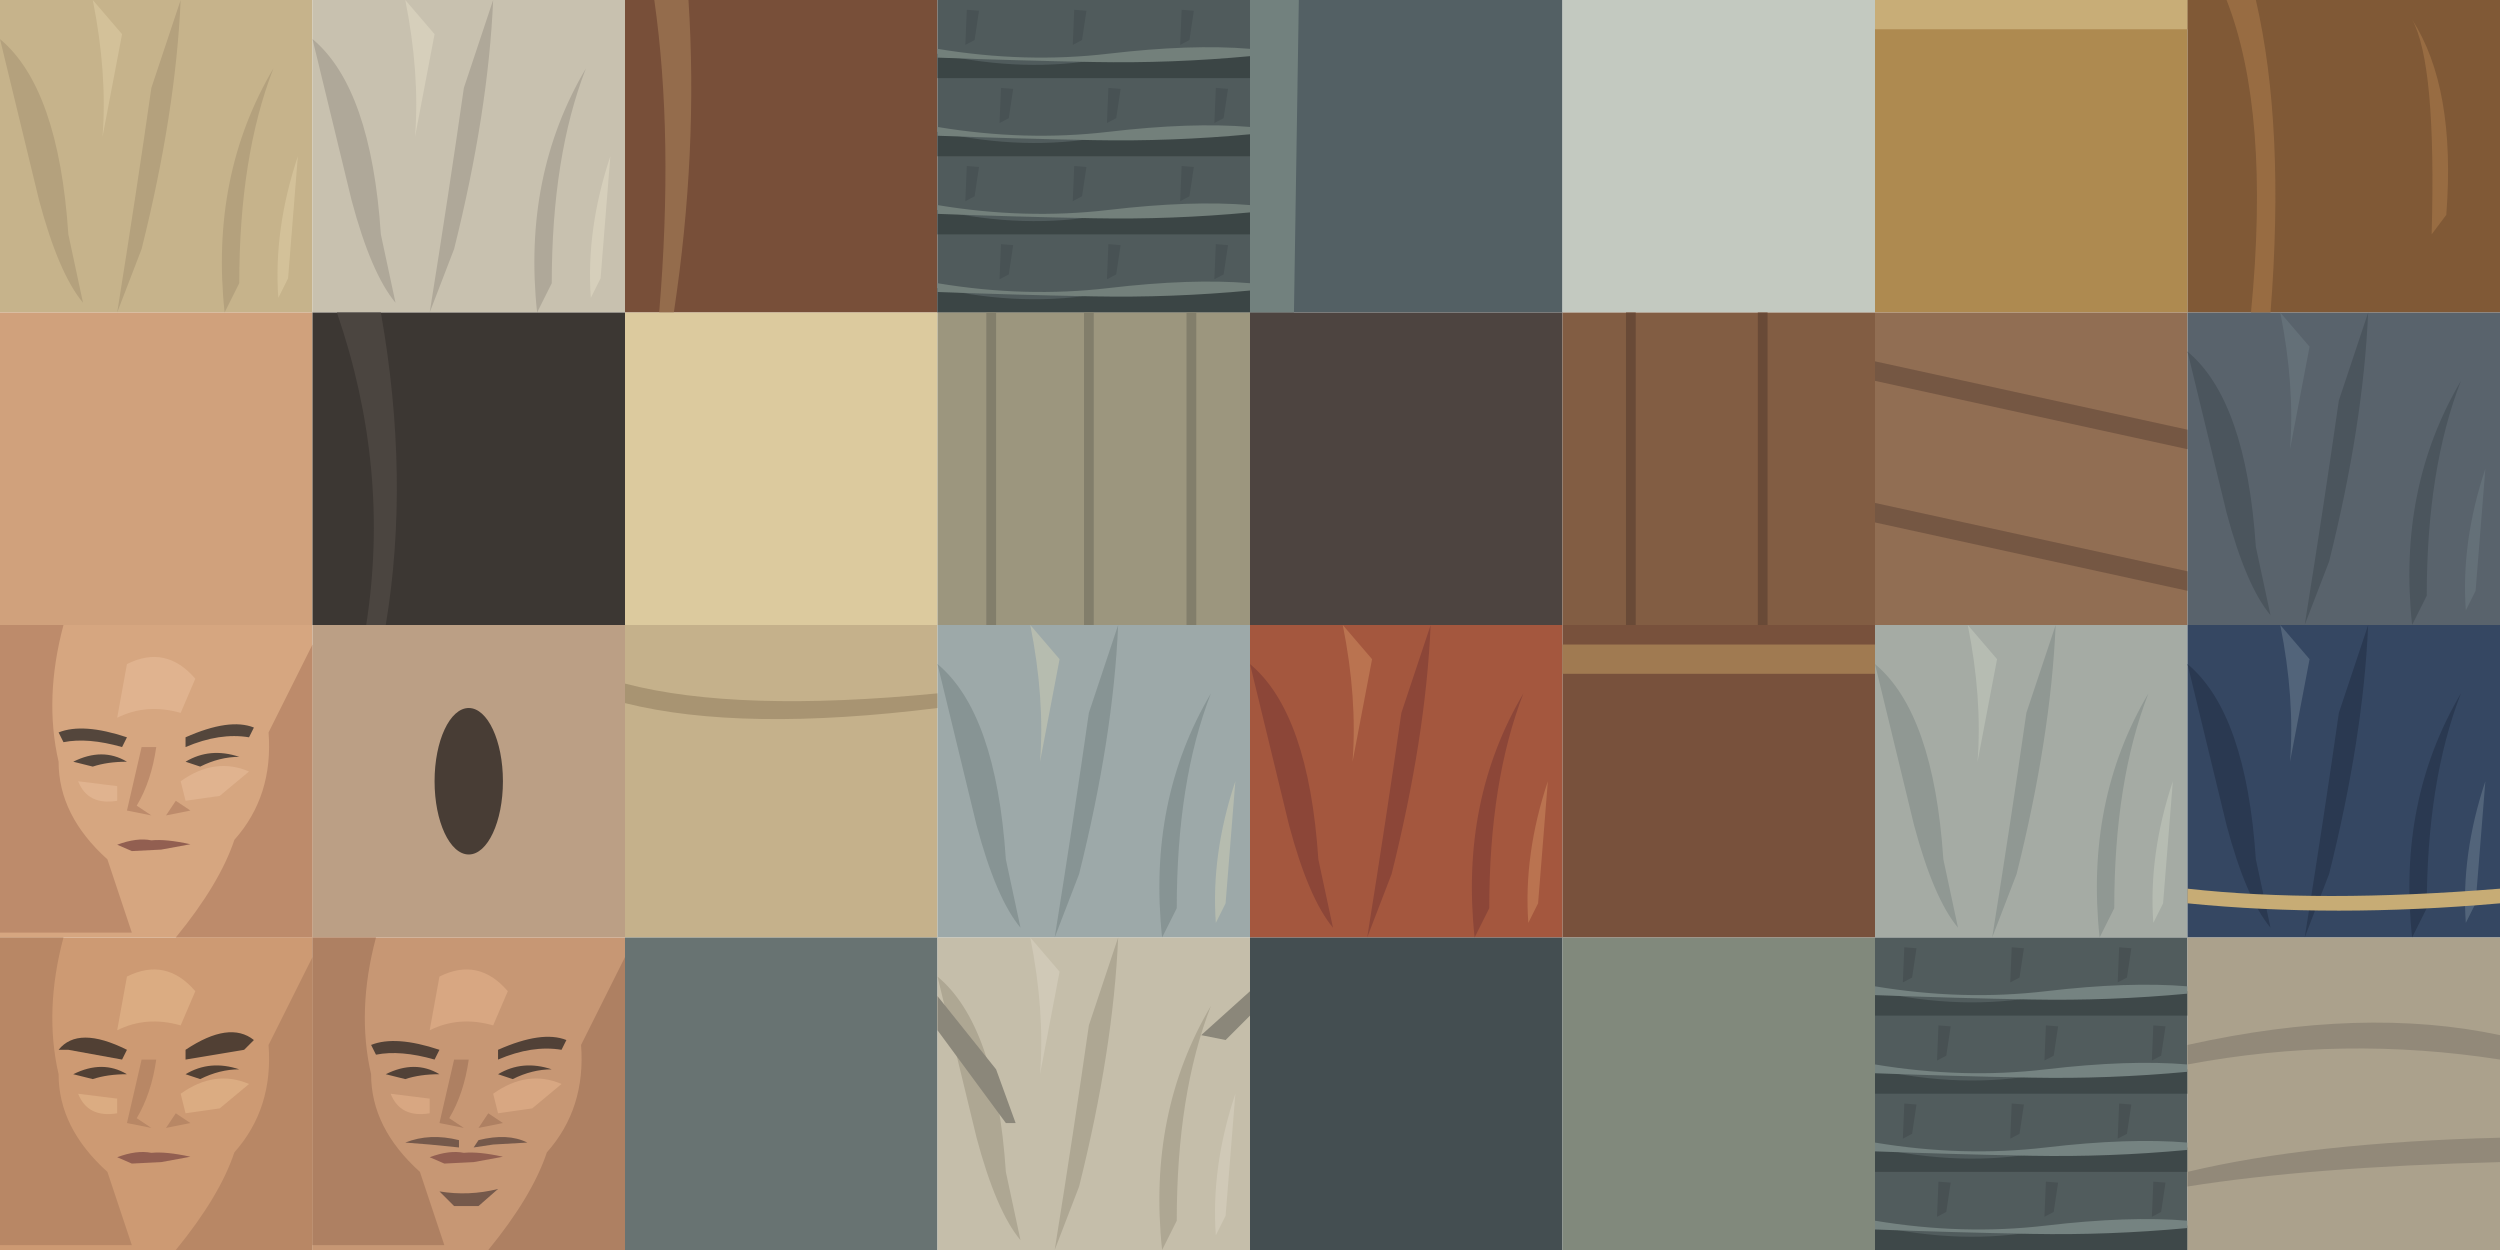
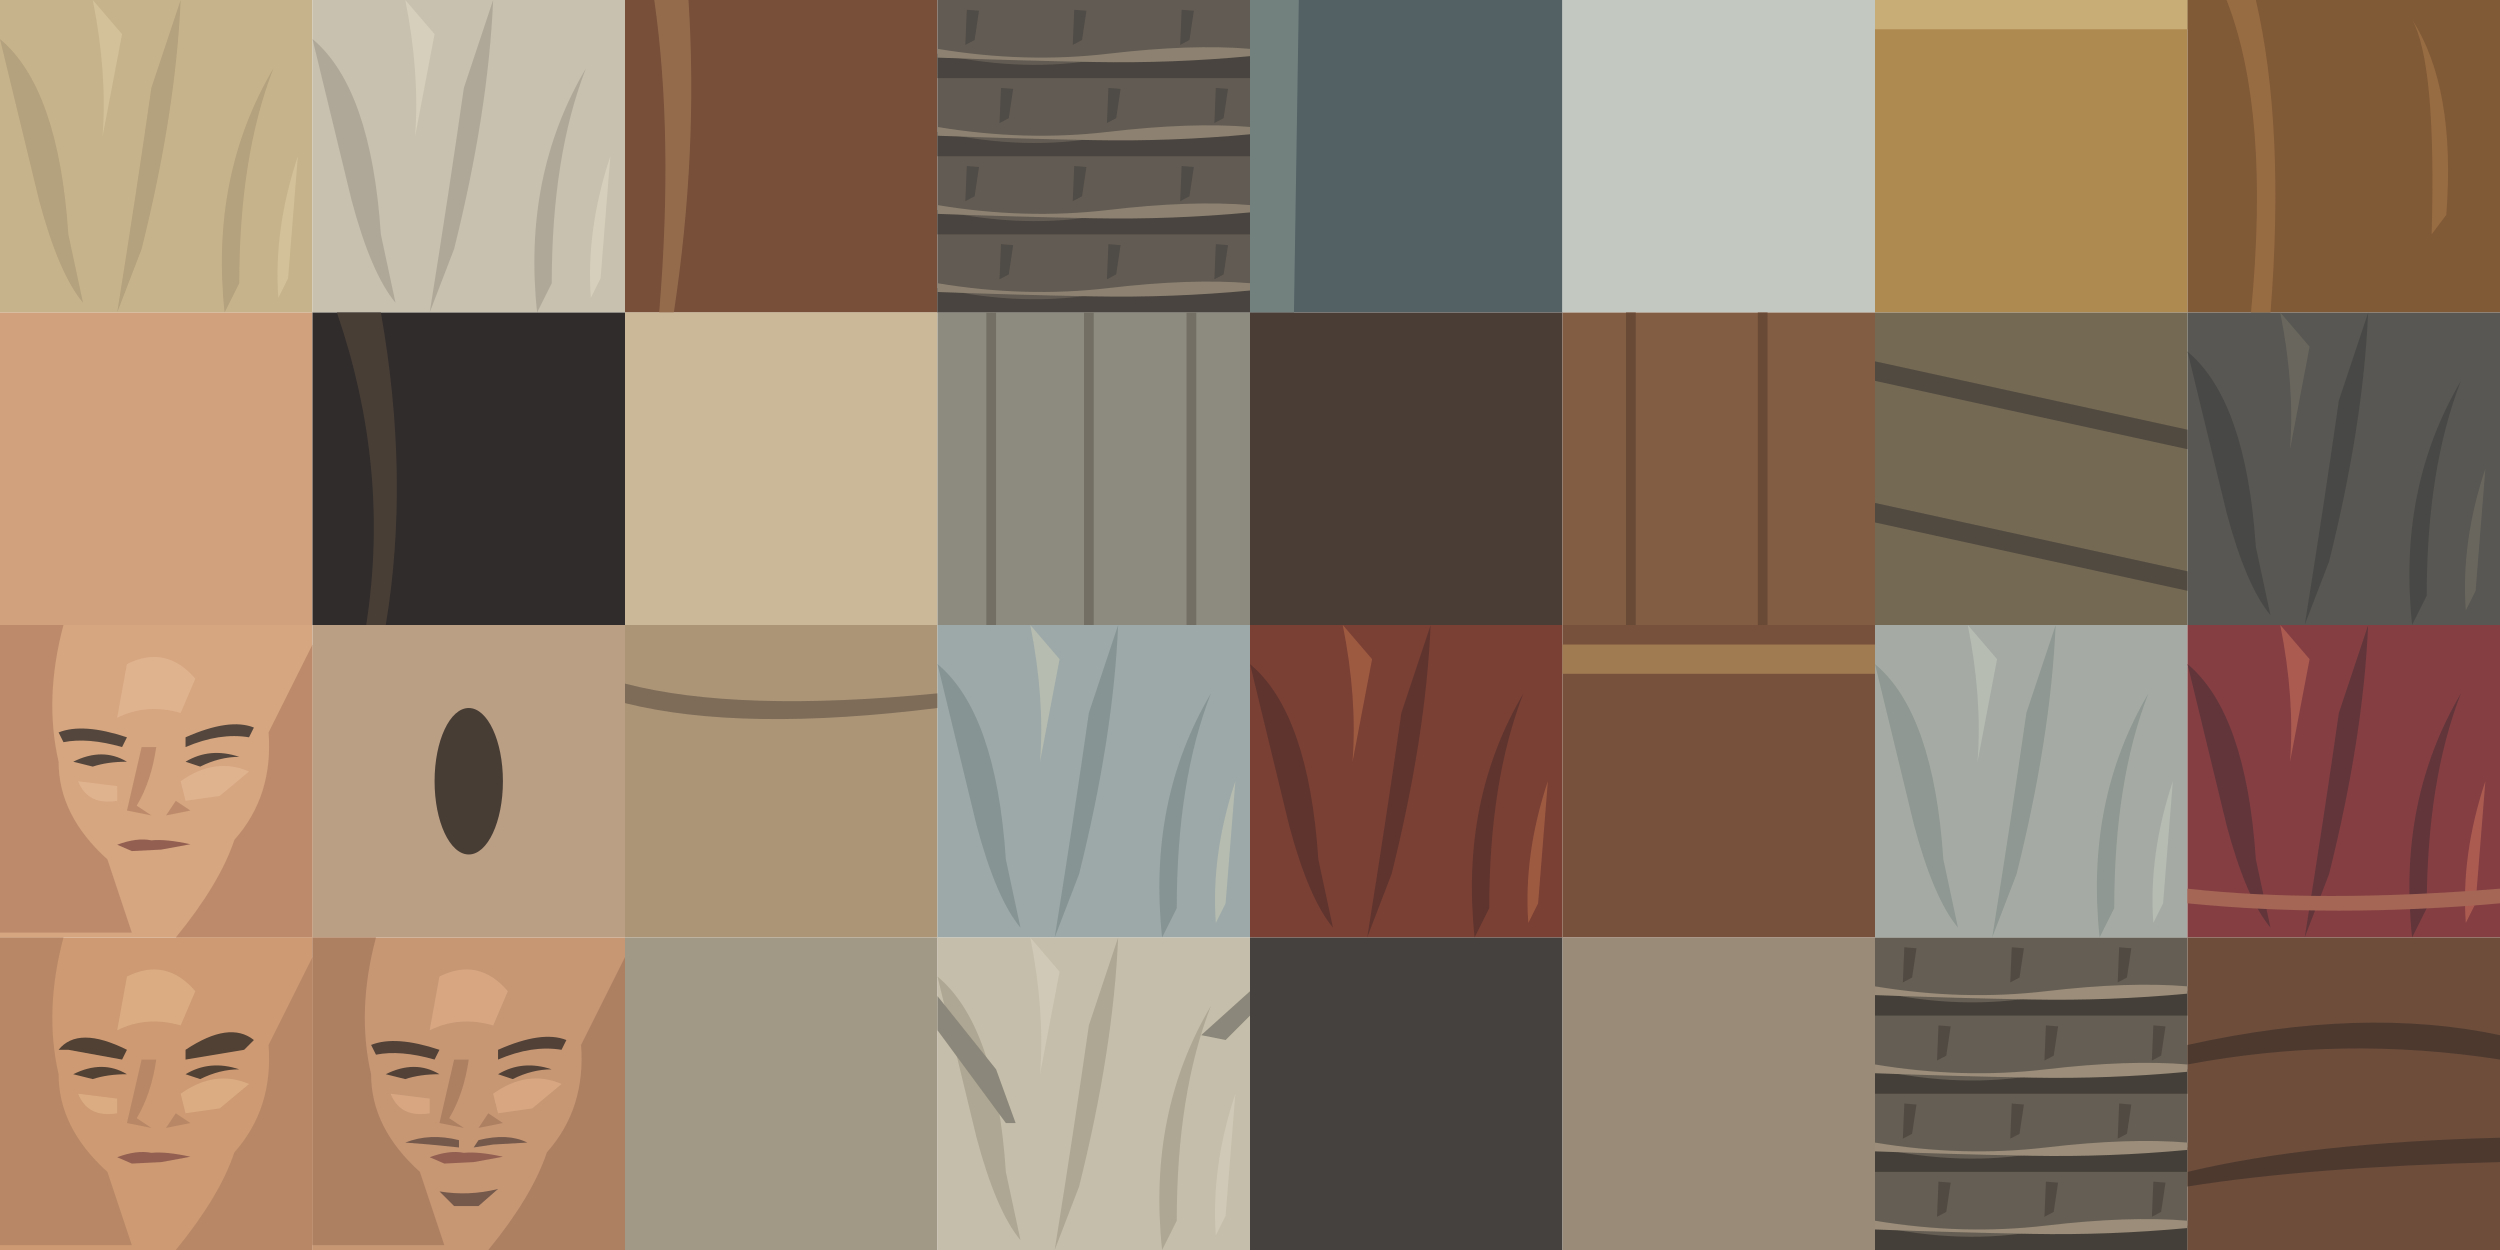
<svg xmlns="http://www.w3.org/2000/svg" width="1024" height="512" viewBox="0 0 512 256">
  <defs>
    <clipPath id="swatch">
      <path d="M0 0H64V64H0Z" />
    </clipPath>
  </defs>
  <g transform="translate(0 0)">
    <g clip-path="url(#swatch)">
      <path fill="#c6b38b" d="M0 0H64V64H0Z" />
      <path fill="#b4a17d" d="M0 8 Q12 18 14 48 L17 62 Q12 56 8 41 Z M37 0 Q36 23 29 51 L24 64 Q28 39 31 18 Z M56 14 Q49 32 49 58 L46 64 Q43 36 56 14 Z" />
      <path fill="#d3c199" d="M19 0 Q22 15 21 28 L25 7 Z M61 32 Q56 47 57 61 L59 57 Z" />
    </g>
  </g>
  <g transform="translate(64 0)">
    <g clip-path="url(#swatch)">
      <path fill="#c8c1af" d="M0 0H64V64H0Z" />
      <path fill="#afa899" d="M0 8 Q12 18 14 48 L17 62 Q12 56 8 41 Z M37 0 Q36 23 29 51 L24 64 Q28 39 31 18 Z M56 14 Q49 32 49 58 L46 64 Q43 36 56 14 Z" />
      <path fill="#d6cfbb" d="M19 0 Q22 15 21 28 L25 7 Z M61 32 Q56 47 57 61 L59 57 Z" />
    </g>
  </g>
  <g transform="translate(128 0)">
    <g clip-path="url(#swatch)">
      <path fill="#784f39" d="M0 0H64V64H0Z" />
      <path fill="#946c4c" d="M6 0 Q10 28 7 64 H10 Q15 31 13 0 Z" />
    </g>
  </g>
  <g transform="translate(192 0)">
    <g clip-path="url(#swatch)">
-       <path fill="#505b5c" d="M0 0H64V64H0Z" />
-       <path fill="#3b4545" d="M0 11 Q18 15 34 12 T64 11 V16 H0 Z" />
-       <path fill="#73807b" d="M0 10 Q18 13 35 11 T64 10 V11.5 Q48 13 32 12.7 T0 11.8 Z" />
-       <path fill="#485254" d="M6 2 l2.5 .2 -.9 6 -1.9 1 Z" />
-       <path fill="#485254" d="M28 2 l2.5 .2 -.9 6 -1.9 1 Z" />
-       <path fill="#485254" d="M50 2 l2.5 .2 -.9 6 -1.9 1 Z" />
-       <path fill="#3b4545" d="M0 27 Q18 31 34 28 T64 27 V32 H0 Z" />
-       <path fill="#73807b" d="M0 26 Q18 29 35 27 T64 26 V27.5 Q48 29 32 28.7 T0 27.8 Z" />
-       <path fill="#485254" d="M13 18 l2.5 .2 -.9 6 -1.9 1 Z" />
-       <path fill="#485254" d="M35 18 l2.5 .2 -.9 6 -1.9 1 Z" />
-       <path fill="#485254" d="M57 18 l2.5 .2 -.9 6 -1.9 1 Z" />
-       <path fill="#3b4545" d="M0 43 Q18 47 34 44 T64 43 V48 H0 Z" />
-       <path fill="#73807b" d="M0 42 Q18 45 35 43 T64 42 V43.5 Q48 45 32 44.7 T0 43.8 Z" />
-       <path fill="#485254" d="M6 34 l2.5 .2 -.9 6 -1.9 1 Z" />
-       <path fill="#485254" d="M28 34 l2.5 .2 -.9 6 -1.9 1 Z" />
-       <path fill="#485254" d="M50 34 l2.5 .2 -.9 6 -1.9 1 Z" />
-       <path fill="#3b4545" d="M0 59 Q18 63 34 60 T64 59 V64 H0 Z" />
-       <path fill="#73807b" d="M0 58 Q18 61 35 59 T64 58 V59.5 Q48 61 32 60.7 T0 59.8 Z" />
-       <path fill="#485254" d="M13 50 l2.5 .2 -.9 6 -1.9 1 Z" />
-       <path fill="#485254" d="M35 50 l2.5 .2 -.9 6 -1.9 1 Z" />
-       <path fill="#485254" d="M57 50 l2.5 .2 -.9 6 -1.9 1 Z" />
+       <path fill="#625b53" d="M0 0H64V64H0Z" />
+       <path fill="#49443f" d="M0 11 Q18 15 34 12 T64 11 V16 H0 Z" />
+       <path fill="#8d8271" d="M0 10 Q18 13 35 11 T64 10 V11.5 Q48 13 32 12.7 T0 11.8 Z" />
+       <path fill="#4f4b46" d="M6 2 l2.5 .2 -.9 6 -1.9 1 Z" />
+       <path fill="#4f4b46" d="M28 2 l2.5 .2 -.9 6 -1.9 1 Z" />
+       <path fill="#4f4b46" d="M50 2 l2.5 .2 -.9 6 -1.9 1 Z" />
+       <path fill="#49443f" d="M0 27 Q18 31 34 28 T64 27 V32 H0 Z" />
+       <path fill="#8d8271" d="M0 26 Q18 29 35 27 T64 26 V27.5 Q48 29 32 28.7 T0 27.8 Z" />
+       <path fill="#4f4b46" d="M13 18 l2.5 .2 -.9 6 -1.9 1 Z" />
+       <path fill="#4f4b46" d="M35 18 l2.5 .2 -.9 6 -1.9 1 Z" />
+       <path fill="#4f4b46" d="M57 18 l2.5 .2 -.9 6 -1.9 1 Z" />
+       <path fill="#49443f" d="M0 43 Q18 47 34 44 T64 43 V48 H0 Z" />
+       <path fill="#8d8271" d="M0 42 Q18 45 35 43 T64 42 V43.5 Q48 45 32 44.7 T0 43.8 Z" />
+       <path fill="#4f4b46" d="M6 34 l2.5 .2 -.9 6 -1.9 1 Z" />
+       <path fill="#4f4b46" d="M28 34 l2.5 .2 -.9 6 -1.9 1 Z" />
+       <path fill="#4f4b46" d="M50 34 l2.5 .2 -.9 6 -1.9 1 Z" />
+       <path fill="#49443f" d="M0 59 Q18 63 34 60 T64 59 V64 H0 Z" />
+       <path fill="#8d8271" d="M0 58 Q18 61 35 59 T64 58 V59.5 Q48 61 32 60.7 T0 59.8 Z" />
+       <path fill="#4f4b46" d="M13 50 l2.5 .2 -.9 6 -1.9 1 Z" />
+       <path fill="#4f4b46" d="M35 50 l2.5 .2 -.9 6 -1.9 1 Z" />
+       <path fill="#4f4b46" d="M57 50 l2.5 .2 -.9 6 -1.9 1 Z" />
    </g>
  </g>
  <g transform="translate(256 0)">
    <g clip-path="url(#swatch)">
      <path fill="#536064" d="M0 0H64V64H0Z" />
      <path fill="#72817e" d="M0 0 H10 L9 64 H0 Z" />
    </g>
  </g>
  <g transform="translate(320 0)">
    <g clip-path="url(#swatch)">
      <path fill="#c3c9c0" d="M0 0H64V64H0Z" />
    </g>
  </g>
  <g transform="translate(384 0)">
    <g clip-path="url(#swatch)">
      <path fill="#ae8a50" d="M0 0H64V64H0Z" />
      <path fill="#c8ad77" d="M0 0 H64 V6 H0 Z" />
    </g>
  </g>
  <g transform="translate(448 0)">
    <g clip-path="url(#swatch)">
      <path fill="#805936" d="M0 0H64V64H0Z" />
      <path fill="#986c42" d="M8 0 Q17 23 13 64 H17 Q20 26 14 0 Z M46 4 Q51 13 50 48 L53 44 Q55 18 46 4 Z" />
    </g>
  </g>
  <g transform="translate(0 64)">
    <g clip-path="url(#swatch)">
      <path fill="#d0a17c" d="M0 0H64V64H0Z" />
    </g>
  </g>
  <g transform="translate(64 64)">
    <g clip-path="url(#swatch)">
-       <path fill="#3c3733" d="M0 0H64V64H0Z" />
-       <path fill="#4b4540" d="M5 0 Q16 32 11 64 H15 Q20 34 14 0 Z" />
+       <path fill="#302c2b" d="M0 0H64V64H0Z" />
+       <path fill="#493e36" d="M5 0 Q16 32 11 64 H15 Q20 34 14 0 Z" />
    </g>
  </g>
  <g transform="translate(128 64)">
    <g clip-path="url(#swatch)">
-       <path fill="#dcca9e" d="M0 0H64V64H0Z" />
+       <path fill="#cbb899" d="M0 0H64V64H0Z" />
    </g>
  </g>
  <g transform="translate(192 64)">
    <g clip-path="url(#swatch)">
-       <path fill="#9c967e" d="M0 0H64V64H0Z" />
-       <path fill="#827e6b" d="M10 0 H12 V64 H10 Z M30 0 H32 V64 H30 Z M51 0 H53 V64 H51 Z" />
+       <path fill="#8d8b80" d="M0 0H64V64H0Z" />
+       <path fill="#736f64" d="M10 0 H12 V64 H10 Z M30 0 H32 V64 H30 Z M51 0 H53 V64 H51 Z" />
    </g>
  </g>
  <g transform="translate(256 64)">
    <g clip-path="url(#swatch)">
-       <path fill="#4d4440" d="M0 0H64V64H0Z" />
+       <path fill="#4a3d35" d="M0 0H64V64H0Z" />
    </g>
  </g>
  <g transform="translate(320 64)">
    <g clip-path="url(#swatch)">
      <path fill="#825d43" d="M0 0H64V64H0Z" />
      <path fill="#694a37" d="M13 0 H15 V64 H13 Z M40 0 H42 V64 H40 Z" />
    </g>
  </g>
  <g transform="translate(384 64)">
    <g clip-path="url(#swatch)">
-       <path fill="#916e53" d="M0 0H64V64H0Z" />
-       <path fill="#755743" d="M0 10 L64 24 V28 L0 14 Z M0 39 L64 53 V57 L0 43 Z" />
+       <path fill="#746953" d="M0 0H64V64H0Z" />
+       <path fill="#514a40" d="M0 10 L64 24 V28 L0 14 Z M0 39 L64 53 V57 L0 43 Z" />
    </g>
  </g>
  <g transform="translate(448 64)">
    <g clip-path="url(#swatch)">
-       <path fill="#59636c" d="M0 0H64V64H0Z" />
-       <path fill="#4b555d" d="M0 8 Q12 18 14 48 L17 62 Q12 56 8 41 Z M37 0 Q36 23 29 51 L24 64 Q28 39 31 18 Z M56 14 Q49 32 49 58 L46 64 Q43 36 56 14 Z" />
-       <path fill="#647078" d="M19 0 Q22 15 21 28 L25 7 Z M61 32 Q56 47 57 61 L59 57 Z" />
+       <path fill="#595753" d="M0 0H64V64H0Z" />
+       <path fill="#484947" d="M0 8 Q12 18 14 48 L17 62 Q12 56 8 41 Z M37 0 Q36 23 29 51 L24 64 Q28 39 31 18 Z M56 14 Q49 32 49 58 L46 64 Q43 36 56 14 Z" />
+       <path fill="#69675d" d="M19 0 Q22 15 21 28 L25 7 Z M61 32 Q56 47 57 61 L59 57 Z" />
    </g>
  </g>
  <g transform="translate(0 128)">
    <g clip-path="url(#swatch)">
      <path fill="#d6a680" d="M0 0H64V64H0Z" />
      <path fill="#bd8b6b" d="M0 0 H13 Q9 15 12 28 Q12 39 22 48 L27 63 H0 Z M64 4 V64 H36 Q45 53 48 44 Q56 35 55 22 Z" />
      <path fill="#e0b38f" d="M26 8 Q34 4 40 11 L37 18 Q30 16 24 19 Z M37 32 Q44 27 51 30 L45 35 L38 36 Z M16 32 L24 33 L24 36 Q18 37 16 32 Z" />
      <path fill="#54463c" d="M12 22 Q17 20 26 23 L25 25 Q18 23 13 24 Z M38 23 Q47 19 52 21 L51 23 Q45 22 38 25 Z" />
      <path fill="#bd8b6b" d="M29 25 L32 25 Q31 32 28 37 L31 39 L26 38 Z M36 36 L39 38 L34 39 Z" />
      <path fill="#54463c" d="M15 28 Q21 25 26 28 Q22 28 19 29 Z M38 28 Q43 25 49 27 Q45 27 41 29 Z" />
      <path fill="#925f51" d="M24 45 Q28 43.5 31 44.1 Q34 43.8 39 44.9 L33 46 L27 46.3 Z" />
    </g>
  </g>
  <g transform="translate(64 128)">
    <g clip-path="url(#swatch)">
      <path fill="#bb9f85" d="M0 0H64V64H0Z" />
      <ellipse cx="32" cy="32" rx="7" ry="15" fill="#483d35" />
    </g>
  </g>
  <g transform="translate(128 128)">
    <g clip-path="url(#swatch)">
-       <path fill="#c5b18b" d="M0 0H64V64H0Z" />
-       <path fill="#a89472" d="M0 12 Q23 18 64 14 V17 Q24 22 0 16 Z" />
+       <path fill="#ac9577" d="M0 0H64V64H0Z" />
+       <path fill="#7e6c59" d="M0 12 Q23 18 64 14 V17 Q24 22 0 16 Z" />
    </g>
  </g>
  <g transform="translate(192 128)">
    <g clip-path="url(#swatch)">
      <path fill="#9da9a9" d="M0 0H64V64H0Z" />
      <path fill="#879494" d="M0 8 Q12 18 14 48 L17 62 Q12 56 8 41 Z M37 0 Q36 23 29 51 L24 64 Q28 39 31 18 Z M56 14 Q49 32 49 58 L46 64 Q43 36 56 14 Z" />
      <path fill="#b6bcaf" d="M19 0 Q22 15 21 28 L25 7 Z M61 32 Q56 47 57 61 L59 57 Z" />
    </g>
  </g>
  <g transform="translate(256 128)">
    <g clip-path="url(#swatch)">
-       <path fill="#a4573e" d="M0 0H64V64H0Z" />
-       <path fill="#8c4638" d="M0 8 Q12 18 14 48 L17 62 Q12 56 8 41 Z M37 0 Q36 23 29 51 L24 64 Q28 39 31 18 Z M56 14 Q49 32 49 58 L46 64 Q43 36 56 14 Z" />
-       <path fill="#ba7350" d="M19 0 Q22 15 21 28 L25 7 Z M61 32 Q56 47 57 61 L59 57 Z" />
+       <path fill="#7b4034" d="M0 0H64V64H0Z" />
+       <path fill="#5f342e" d="M0 8 Q12 18 14 48 L17 62 Q12 56 8 41 Z M37 0 Q36 23 29 51 L24 64 Q28 39 31 18 Z M56 14 Q49 32 49 58 L46 64 Q43 36 56 14 Z" />
+       <path fill="#9e5a41" d="M19 0 Q22 15 21 28 L25 7 Z M61 32 Q56 47 57 61 L59 57 Z" />
    </g>
  </g>
  <g transform="translate(320 128)">
    <g clip-path="url(#swatch)">
      <path fill="#78513c" d="M0 0H64V64H0Z" />
      <path fill="#a07a51" d="M0 4 H64 V10 H0 Z" />
    </g>
  </g>
  <g transform="translate(384 128)">
    <g clip-path="url(#swatch)">
      <path fill="#a5aba4" d="M0 0H64V64H0Z" />
      <path fill="#909893" d="M0 8 Q12 18 14 48 L17 62 Q12 56 8 41 Z M37 0 Q36 23 29 51 L24 64 Q28 39 31 18 Z M56 14 Q49 32 49 58 L46 64 Q43 36 56 14 Z" />
      <path fill="#b6bcb2" d="M19 0 Q22 15 21 28 L25 7 Z M61 32 Q56 47 57 61 L59 57 Z" />
    </g>
  </g>
  <g transform="translate(448 128)">
    <g clip-path="url(#swatch)">
-       <path fill="#354762" d="M0 0H64V64H0Z" />
-       <path fill="#2a3951" d="M0 8 Q12 18 14 48 L17 62 Q12 56 8 41 Z M37 0 Q36 23 29 51 L24 64 Q28 39 31 18 Z M56 14 Q49 32 49 58 L46 64 Q43 36 56 14 Z" />
-       <path fill="#52647a" d="M19 0 Q22 15 21 28 L25 7 Z M61 32 Q56 47 57 61 L59 57 Z" />
-       <path fill="#c7ac75" d="M0 54 Q27 57 64 54 V57 Q30 60 0 57 Z" />
+       <path fill="#853f42" d="M0 0H64V64H0Z" />
+       <path fill="#62353b" d="M0 8 Q12 18 14 48 L17 62 Q12 56 8 41 Z M37 0 Q36 23 29 51 L24 64 Q28 39 31 18 Z M56 14 Q49 32 49 58 L46 64 Q43 36 56 14 Z" />
+       <path fill="#ac5b51" d="M19 0 Q22 15 21 28 L25 7 Z M61 32 Q56 47 57 61 L59 57 Z" />
+       <path fill="#a56656" d="M0 54 Q27 57 64 54 V57 Q30 60 0 57 Z" />
    </g>
  </g>
  <g transform="translate(0 192)">
    <g clip-path="url(#swatch)">
      <path fill="#cd9a73" d="M0 0H64V64H0Z" />
      <path fill="#b88765" d="M0 0 H13 Q9 15 12 28 Q12 39 22 48 L27 63 H0 Z M64 4 V64 H36 Q45 53 48 44 Q56 35 55 22 Z" />
      <path fill="#dbac82" d="M26 8 Q34 4 40 11 L37 18 Q30 16 24 19 Z M37 32 Q44 27 51 30 L45 35 L38 36 Z M16 32 L24 33 L24 36 Q18 37 16 32 Z" />
      <path fill="#514034" d="M12 23 Q16 18 26 23 L25 25 L14 23 Z M38 23 Q47 17 52 21 L50 23 L38 25 Z" />
      <path fill="#b88765" d="M29 25 L32 25 Q31 32 28 37 L31 39 L26 38 Z M36 36 L39 38 L34 39 Z" />
      <path fill="#514034" d="M15 28 Q21 25 26 28 Q22 28 19 29 Z M38 28 Q43 25 49 27 Q45 27 41 29 Z" />
      <path fill="#925f51" d="M24 45 Q28 43.5 31 44.1 Q34 43.8 39 44.9 L33 46 L27 46.3 Z" />
    </g>
  </g>
  <g transform="translate(64 192)">
    <g clip-path="url(#swatch)">
      <path fill="#c79774" d="M0 0H64V64H0Z" />
      <path fill="#ae8062" d="M0 0 H13 Q9 15 12 28 Q12 39 22 48 L27 63 H0 Z M64 4 V64 H36 Q45 53 48 44 Q56 35 55 22 Z" />
      <path fill="#d8a782" d="M26 8 Q34 4 40 11 L37 18 Q30 16 24 19 Z M37 32 Q44 27 51 30 L45 35 L38 36 Z M16 32 L24 33 L24 36 Q18 37 16 32 Z" />
      <path fill="#514137" d="M12 22 Q17 20 26 23 L25 25 Q18 23 13 24 Z M38 23 Q47 19 52 21 L51 23 Q45 22 38 25 Z" />
      <path fill="#ae8062" d="M29 25 L32 25 Q31 32 28 37 L31 39 L26 38 Z M36 36 L39 38 L34 39 Z" />
      <path fill="#514137" d="M15 28 Q21 25 26 28 Q22 28 19 29 Z M38 28 Q43 25 49 27 Q45 27 41 29 Z" />
      <path fill="#925f51" d="M24 45 Q28 43.5 31 44.1 Q34 43.8 39 44.9 L33 46 L27 46.3 Z" />
      <path fill="#75594b" d="M19 42 Q24 40 30 41.5 L30 43 L24 42.4 Z M34 41.5 Q40 40 44 42 L37 42.4 L33 43 Z M26 52 Q32 53 38 51.5 L34 55 L29 55 Z" />
    </g>
  </g>
  <g transform="translate(128 192)">
    <g clip-path="url(#swatch)">
-       <path fill="#687372" d="M0 0H64V64H0Z" />
+       <path fill="#a29886" d="M0 0H64V64H0Z" />
    </g>
  </g>
  <g transform="translate(192 192)">
    <g clip-path="url(#swatch)">
      <path fill="#c5beaa" d="M0 0H64V64H0Z" />
      <path fill="#aea793" d="M0 8 Q12 18 14 48 L17 62 Q12 56 8 41 Z M37 0 Q36 23 29 51 L24 64 Q28 39 31 18 Z M56 14 Q49 32 49 58 L46 64 Q43 36 56 14 Z" />
      <path fill="#d0c9b7" d="M19 0 Q22 15 21 28 L25 7 Z M61 32 Q56 47 57 61 L59 57 Z" />
      <path fill="#8b877a" d="M0 12 L12 27 L16 38 L14 38 L0 19 Z M64 11 L54 20 L59 21 L64 16 Z" />
    </g>
  </g>
  <g transform="translate(256 192)">
    <g clip-path="url(#swatch)">
-       <path fill="#444e51" d="M0 0H64V64H0Z" />
+       <path fill="#45413f" d="M0 0H64V64H0Z" />
    </g>
  </g>
  <g transform="translate(320 192)">
    <g clip-path="url(#swatch)">
-       <path fill="#81897c" d="M0 0H64V64H0Z" />
+       <path fill="#9a8b78" d="M0 0H64V64H0Z" />
    </g>
  </g>
  <g transform="translate(384 192)">
    <g clip-path="url(#swatch)">
-       <path fill="#515c5d" d="M0 0H64V64H0Z" />
-       <path fill="#3e4849" d="M0 11 Q18 15 34 12 T64 11 V16 H0 Z" />
-       <path fill="#758381" d="M0 10 Q18 13 35 11 T64 10 V11.5 Q48 13 32 12.7 T0 11.8 Z" />
-       <path fill="#485153" d="M6 2 l2.5 .2 -.9 6 -1.9 1 Z" />
-       <path fill="#485153" d="M28 2 l2.5 .2 -.9 6 -1.9 1 Z" />
-       <path fill="#485153" d="M50 2 l2.5 .2 -.9 6 -1.9 1 Z" />
-       <path fill="#3e4849" d="M0 27 Q18 31 34 28 T64 27 V32 H0 Z" />
-       <path fill="#758381" d="M0 26 Q18 29 35 27 T64 26 V27.5 Q48 29 32 28.7 T0 27.8 Z" />
-       <path fill="#485153" d="M13 18 l2.5 .2 -.9 6 -1.9 1 Z" />
-       <path fill="#485153" d="M35 18 l2.5 .2 -.9 6 -1.9 1 Z" />
-       <path fill="#485153" d="M57 18 l2.5 .2 -.9 6 -1.9 1 Z" />
-       <path fill="#3e4849" d="M0 43 Q18 47 34 44 T64 43 V48 H0 Z" />
-       <path fill="#758381" d="M0 42 Q18 45 35 43 T64 42 V43.5 Q48 45 32 44.7 T0 43.8 Z" />
-       <path fill="#485153" d="M6 34 l2.5 .2 -.9 6 -1.9 1 Z" />
-       <path fill="#485153" d="M28 34 l2.5 .2 -.9 6 -1.9 1 Z" />
-       <path fill="#485153" d="M50 34 l2.5 .2 -.9 6 -1.9 1 Z" />
-       <path fill="#3e4849" d="M0 59 Q18 63 34 60 T64 59 V64 H0 Z" />
-       <path fill="#758381" d="M0 58 Q18 61 35 59 T64 58 V59.5 Q48 61 32 60.7 T0 59.8 Z" />
-       <path fill="#485153" d="M13 50 l2.5 .2 -.9 6 -1.9 1 Z" />
-       <path fill="#485153" d="M35 50 l2.5 .2 -.9 6 -1.9 1 Z" />
-       <path fill="#485153" d="M57 50 l2.5 .2 -.9 6 -1.9 1 Z" />
+       <path fill="#655e54" d="M0 0H64V64H0Z" />
+       <path fill="#443f39" d="M0 11 Q18 15 34 12 T64 11 V16 H0 Z" />
+       <path fill="#9b8d79" d="M0 10 Q18 13 35 11 T64 10 V11.5 Q48 13 32 12.7 T0 11.8 Z" />
+       <path fill="#514a43" d="M6 2 l2.5 .2 -.9 6 -1.9 1 Z" />
+       <path fill="#514a43" d="M28 2 l2.5 .2 -.9 6 -1.9 1 Z" />
+       <path fill="#514a43" d="M50 2 l2.5 .2 -.9 6 -1.9 1 Z" />
+       <path fill="#443f39" d="M0 27 Q18 31 34 28 T64 27 V32 H0 Z" />
+       <path fill="#9b8d79" d="M0 26 Q18 29 35 27 T64 26 V27.5 Q48 29 32 28.7 T0 27.8 Z" />
+       <path fill="#514a43" d="M13 18 l2.5 .2 -.9 6 -1.9 1 Z" />
+       <path fill="#514a43" d="M35 18 l2.5 .2 -.9 6 -1.9 1 Z" />
+       <path fill="#514a43" d="M57 18 l2.5 .2 -.9 6 -1.9 1 Z" />
+       <path fill="#443f39" d="M0 43 Q18 47 34 44 T64 43 V48 H0 Z" />
+       <path fill="#9b8d79" d="M0 42 Q18 45 35 43 T64 42 V43.5 Q48 45 32 44.7 T0 43.8 Z" />
+       <path fill="#514a43" d="M6 34 l2.5 .2 -.9 6 -1.9 1 Z" />
+       <path fill="#514a43" d="M28 34 l2.5 .2 -.9 6 -1.9 1 Z" />
+       <path fill="#514a43" d="M50 34 l2.5 .2 -.9 6 -1.9 1 Z" />
+       <path fill="#443f39" d="M0 59 Q18 63 34 60 T64 59 V64 H0 Z" />
+       <path fill="#9b8d79" d="M0 58 Q18 61 35 59 T64 58 V59.5 Q48 61 32 60.7 T0 59.8 Z" />
+       <path fill="#514a43" d="M13 50 l2.5 .2 -.9 6 -1.9 1 Z" />
+       <path fill="#514a43" d="M35 50 l2.5 .2 -.9 6 -1.9 1 Z" />
+       <path fill="#514a43" d="M57 50 l2.5 .2 -.9 6 -1.9 1 Z" />
    </g>
  </g>
  <g transform="translate(448 192)">
    <g clip-path="url(#swatch)">
-       <path fill="#aba18c" d="M0 0H64V64H0Z" />
-       <path fill="#928979" d="M0 22 Q36 14 64 20 V25 Q32 20 0 26 Z M0 48 Q25 42 64 41 V46 Q25 47 0 51 Z" />
+       <path fill="#6e4e3b" d="M0 0H64V64H0Z" />
+       <path fill="#4e392f" d="M0 22 Q36 14 64 20 V25 Q32 20 0 26 Z M0 48 Q25 42 64 41 V46 Q25 47 0 51 Z" />
    </g>
  </g>
</svg>
